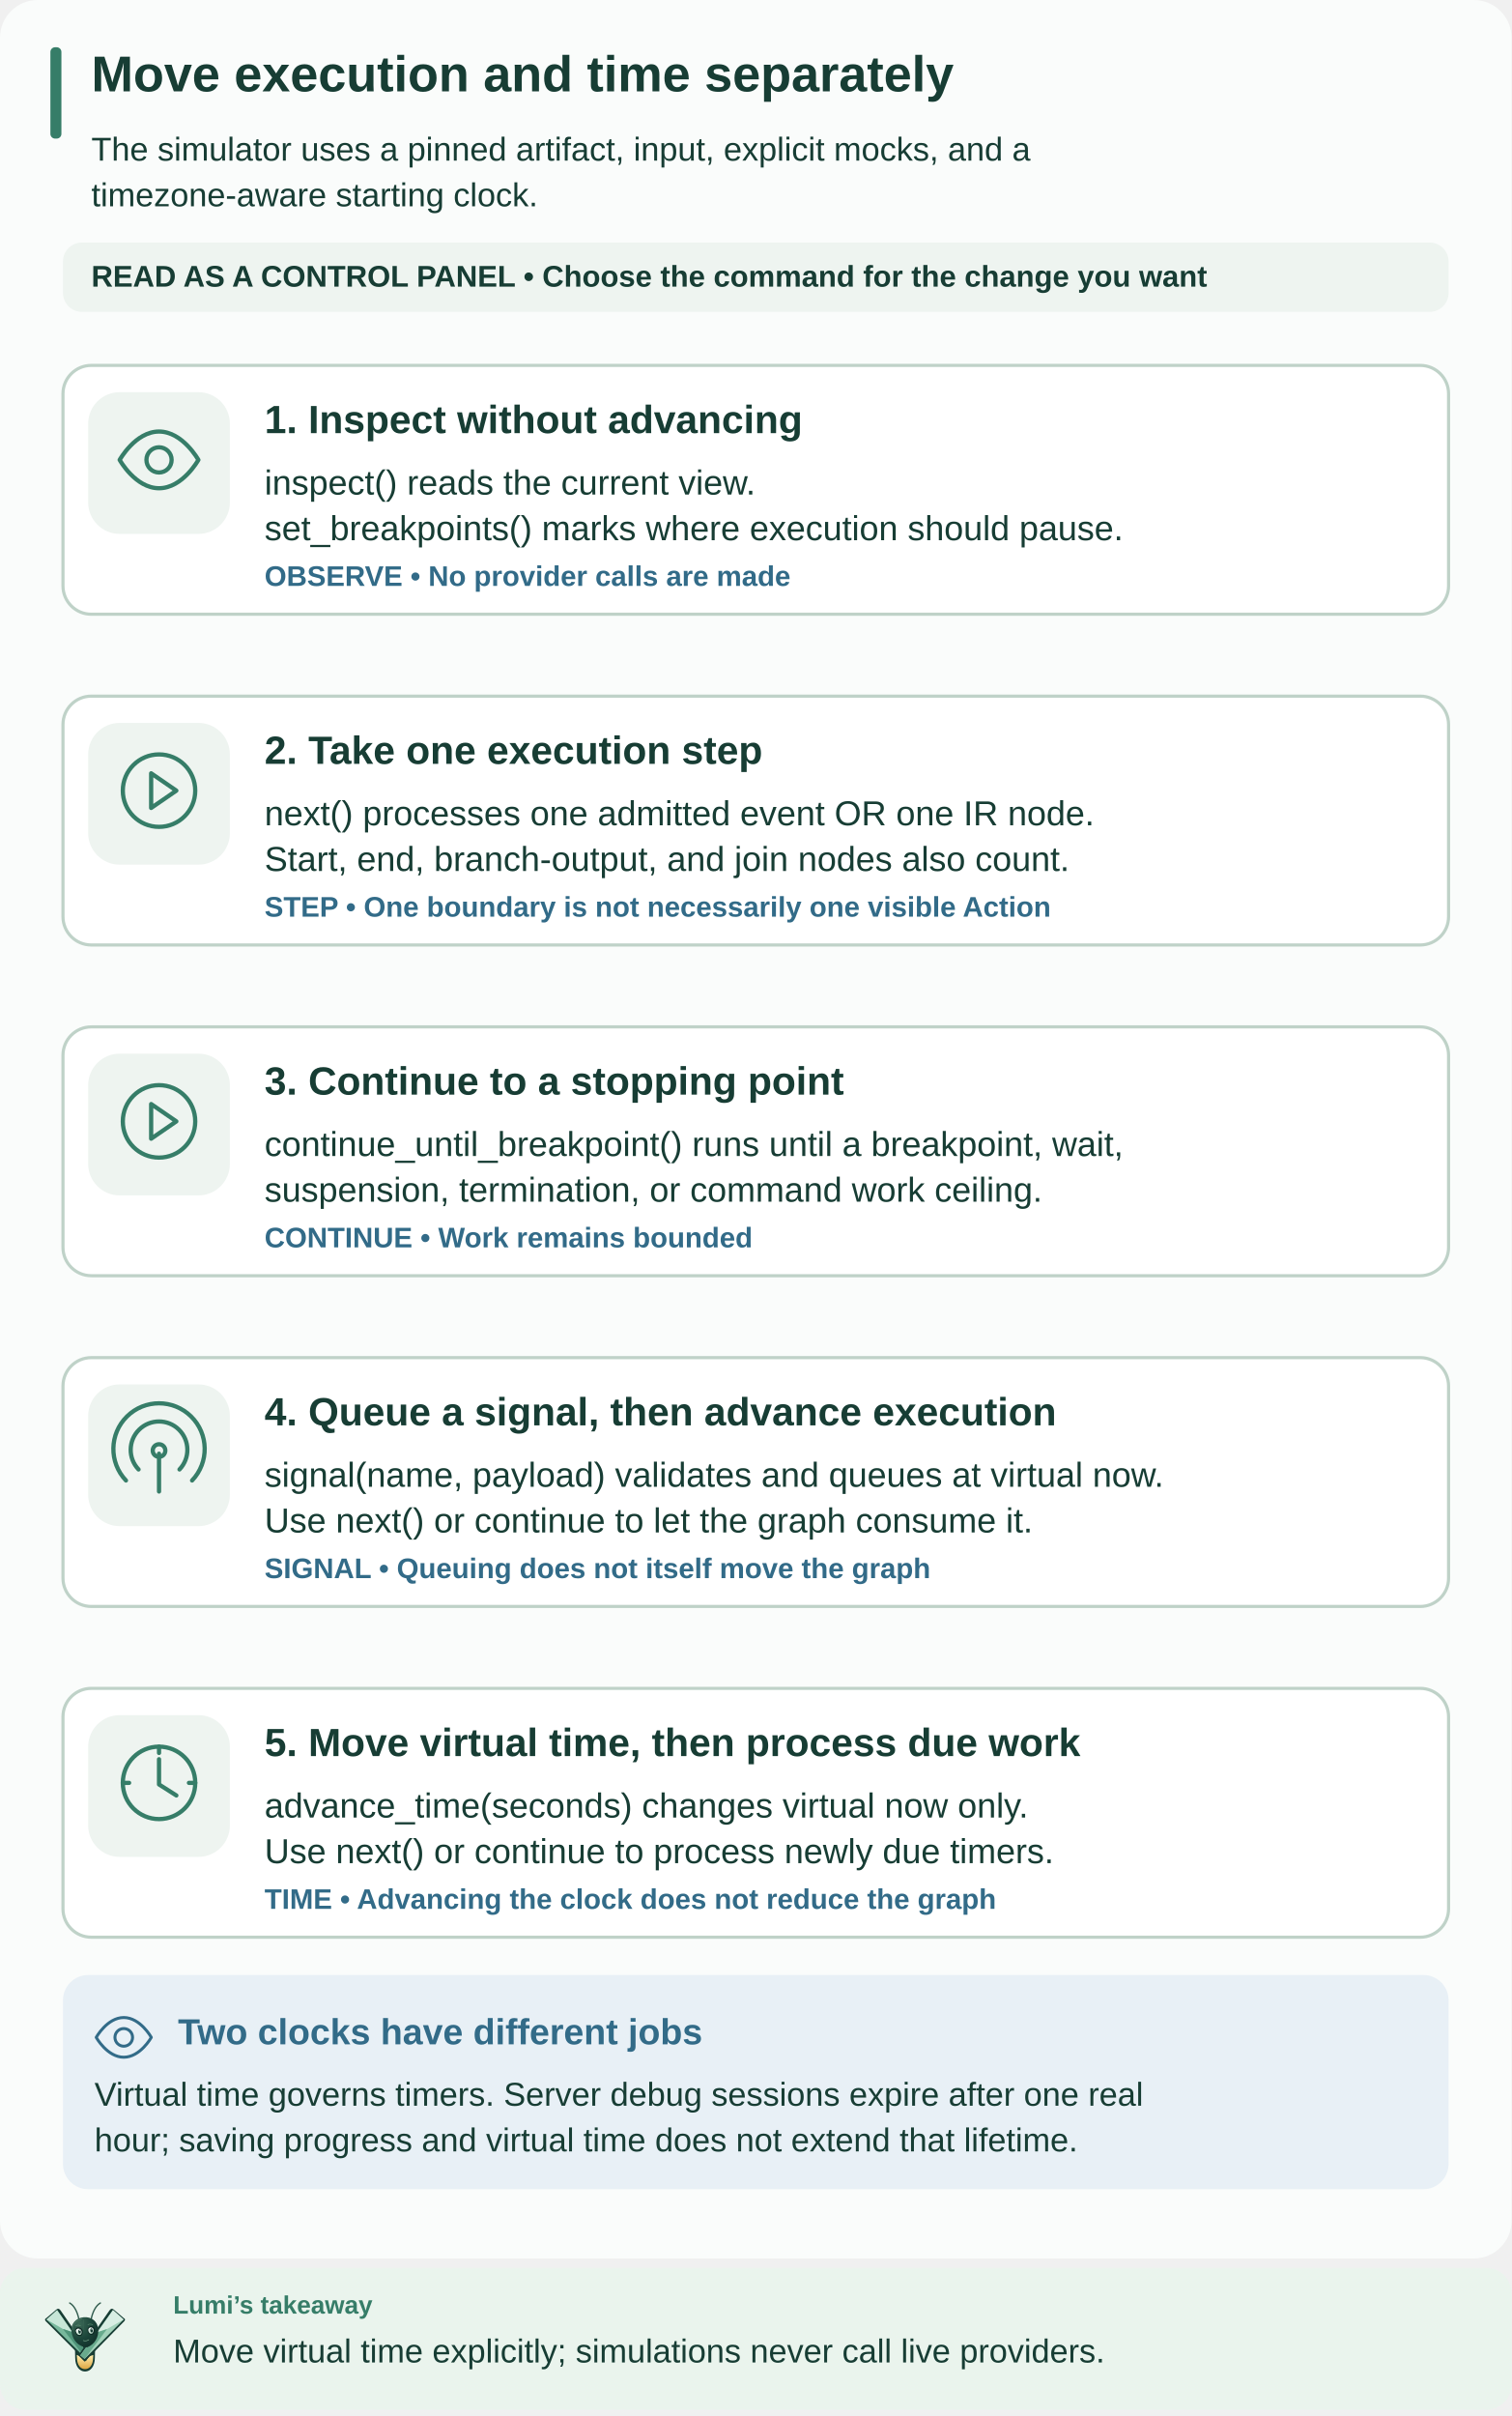
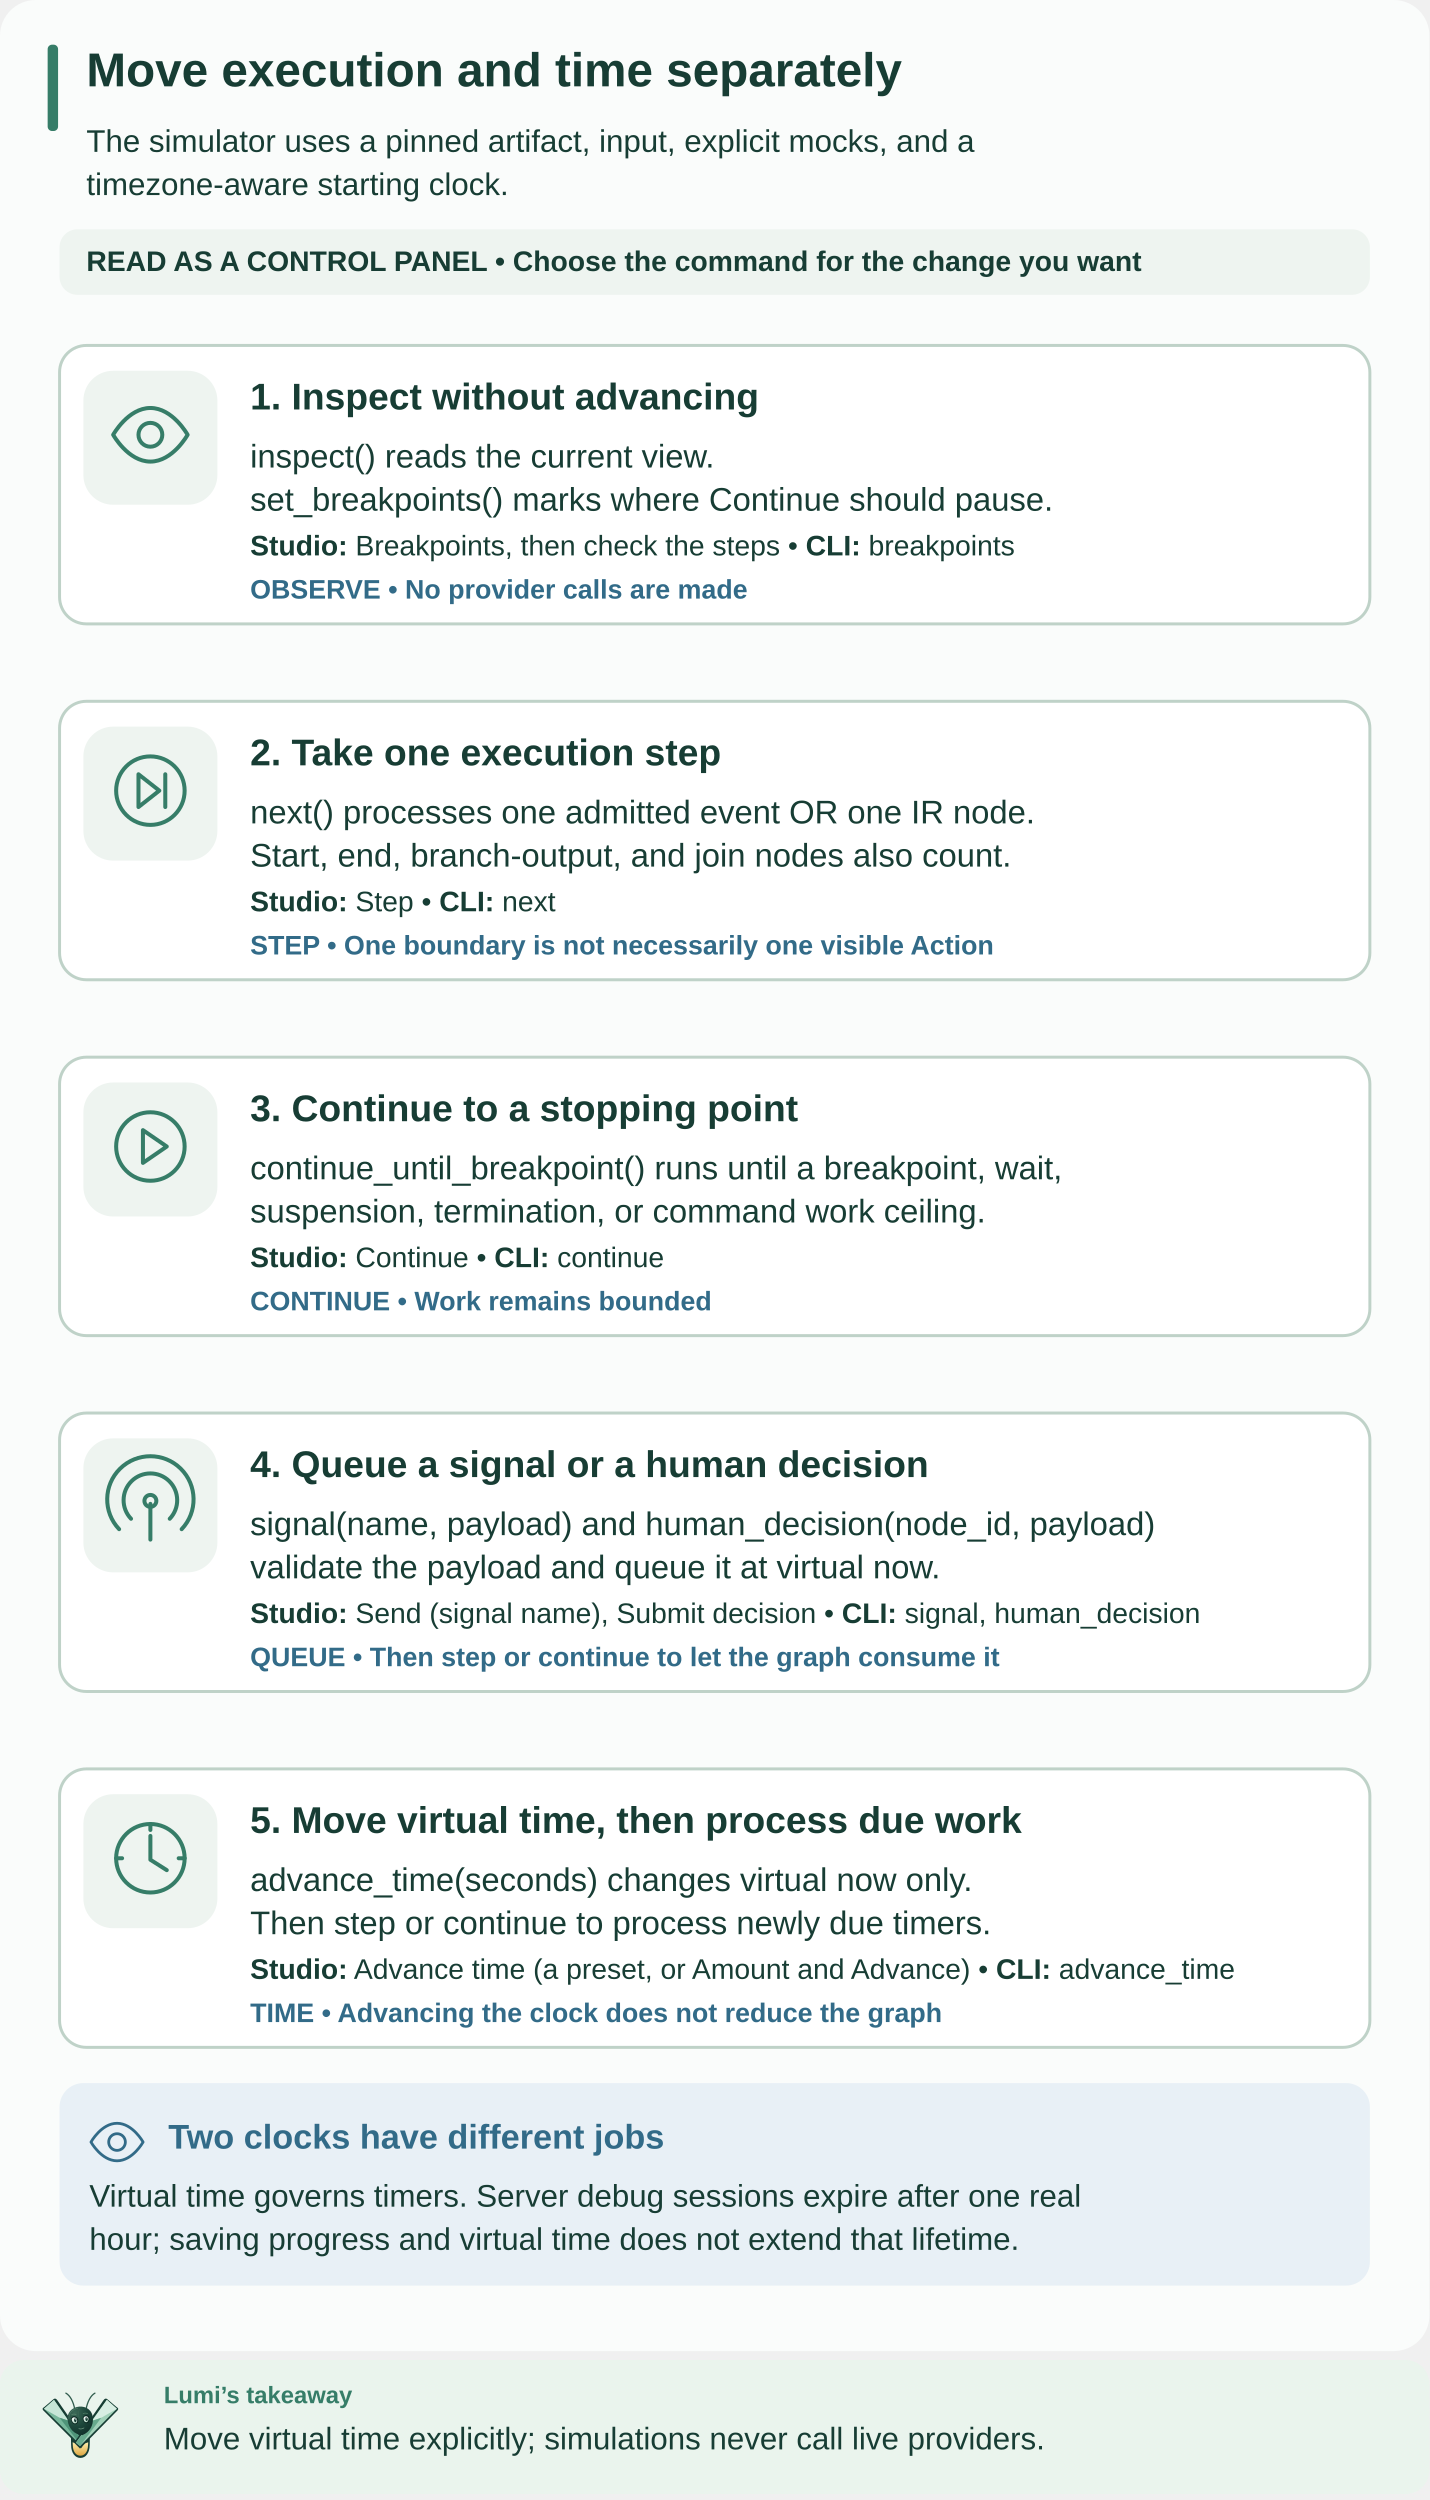
- <svg xmlns="http://www.w3.org/2000/svg" width="960" height="1534" viewBox="0 0 960 1534" role="img" aria-labelledby="title desc">
+ <svg xmlns="http://www.w3.org/2000/svg" width="960" height="1679" viewBox="0 0 960 1679" role="img" aria-labelledby="title desc">
  <defs>
    <marker id="arrow" viewBox="0 0 10 10" refX="9" refY="5" markerWidth="7" markerHeight="7" orient="auto">
      <path d="M0 0 10 5 0 10z" fill="#367D68" />
    </marker>
  </defs>
  <style>text{font-family:Arial,Helvetica,sans-serif}.edge{stroke:#367D68;stroke-width:3;fill:none;marker-end:url(#arrow)}</style>
-   <rect width="960" height="1434" rx="24" fill="#FAFCFB" />
+   <rect width="960" height="1579" rx="24" fill="#FAFCFB" />
  <rect x="32" y="30" width="7" height="58" rx="3" fill="#367D68" />
  <text x="58" y="58" font-size="32" font-weight="700" fill="#173D34">Move execution and time separately</text>
  <text x="58" y="102" font-size="21" font-weight="400" fill="#173D34">The simulator uses a pinned artifact, input, explicit mocks, and a</text>
  <text x="58" y="131" font-size="21" font-weight="400" fill="#173D34">timezone-aware starting clock.</text>
  <rect x="40" y="154" width="880" height="44" rx="12" fill="#EEF4F0" />
  <text x="58" y="182" font-size="19" font-weight="600" fill="#173D34">READ AS A CONTROL PANEL  •  Choose the command for the change you want</text>
-   <rect x="40" y="232" width="880" height="158" rx="18" fill="white" stroke="#BFD2C8" stroke-width="2" />
+   <rect x="40" y="232" width="880" height="187" rx="18" fill="white" stroke="#BFD2C8" stroke-width="2" />
  <rect x="56" y="249" width="90" height="90" rx="20" fill="#EEF4F0" />
  <g transform="translate(73 264) scale(1)" stroke="#367D68" stroke-width="2.7" fill="none" stroke-linecap="round" stroke-linejoin="round">
    <path d="M3 28s10-18 25-18 25 18 25 18-10 18-25 18S3 28 3 28z" />
    <circle cx="28" cy="28" r="8" />
  </g>
  <text x="168" y="275" font-size="25" font-weight="700" fill="#173D34">1. Inspect without advancing</text>
  <text x="168" y="314" font-size="22" font-weight="400" fill="#173D34">inspect() reads the current view.</text>
-   <text x="168" y="343" font-size="22" font-weight="400" fill="#173D34">set_breakpoints() marks where execution should pause.</text>
-   <text x="168" y="372" font-size="18" font-weight="600" fill="#326B88">OBSERVE • No provider calls are made</text>
-   <rect x="40" y="442" width="880" height="158" rx="18" fill="white" stroke="#BFD2C8" stroke-width="2" />
-   <rect x="56" y="459" width="90" height="90" rx="20" fill="#EEF4F0" />
-   <g transform="translate(73 474) scale(1)" stroke="#367D68" stroke-width="2.7" fill="none" stroke-linecap="round" stroke-linejoin="round">
+   <text x="168" y="343" font-size="22" font-weight="400" fill="#173D34">set_breakpoints() marks where Continue should pause.</text>
+   <text x="168" y="373" font-size="19" font-weight="400" fill="#173D34">
+     <tspan font-weight="700">Studio:</tspan> Breakpoints, then check the steps • <tspan font-weight="700">CLI:</tspan> breakpoints</text>
+   <text x="168" y="402" font-size="18" font-weight="600" fill="#326B88">OBSERVE • No provider calls are made</text>
+   <rect x="40" y="471" width="880" height="187" rx="18" fill="white" stroke="#BFD2C8" stroke-width="2" />
+   <rect x="56" y="488" width="90" height="90" rx="20" fill="#EEF4F0" />
+   <g transform="translate(73 503) scale(1)" stroke="#367D68" stroke-width="2.7" fill="none" stroke-linecap="round" stroke-linejoin="round">
+     <circle cx="28" cy="28" r="23" />
+     <path d="m20 17 14 11-14 11z M38 17v22" />
+   </g>
+   <text x="168" y="514" font-size="25" font-weight="700" fill="#173D34">2. Take one execution step</text>
+   <text x="168" y="553" font-size="22" font-weight="400" fill="#173D34">next() processes one admitted event OR one IR node.</text>
+   <text x="168" y="582" font-size="22" font-weight="400" fill="#173D34">Start, end, branch-output, and join nodes also count.</text>
+   <text x="168" y="612" font-size="19" font-weight="400" fill="#173D34">
+     <tspan font-weight="700">Studio:</tspan> Step • <tspan font-weight="700">CLI:</tspan> next</text>
+   <text x="168" y="641" font-size="18" font-weight="600" fill="#326B88">STEP • One boundary is not necessarily one visible Action</text>
+   <rect x="40" y="710" width="880" height="187" rx="18" fill="white" stroke="#BFD2C8" stroke-width="2" />
+   <rect x="56" y="727" width="90" height="90" rx="20" fill="#EEF4F0" />
+   <g transform="translate(73 742) scale(1)" stroke="#367D68" stroke-width="2.7" fill="none" stroke-linecap="round" stroke-linejoin="round">
    <circle cx="28" cy="28" r="23" />
    <path d="m23 17 16 11-16 11z" />
  </g>
-   <text x="168" y="485" font-size="25" font-weight="700" fill="#173D34">2. Take one execution step</text>
-   <text x="168" y="524" font-size="22" font-weight="400" fill="#173D34">next() processes one admitted event OR one IR node.</text>
-   <text x="168" y="553" font-size="22" font-weight="400" fill="#173D34">Start, end, branch-output, and join nodes also count.</text>
-   <text x="168" y="582" font-size="18" font-weight="600" fill="#326B88">STEP • One boundary is not necessarily one visible Action</text>
-   <rect x="40" y="652" width="880" height="158" rx="18" fill="white" stroke="#BFD2C8" stroke-width="2" />
-   <rect x="56" y="669" width="90" height="90" rx="20" fill="#EEF4F0" />
-   <g transform="translate(73 684) scale(1)" stroke="#367D68" stroke-width="2.7" fill="none" stroke-linecap="round" stroke-linejoin="round">
-     <circle cx="28" cy="28" r="23" />
-     <path d="m23 17 16 11-16 11z" />
-   </g>
-   <text x="168" y="695" font-size="25" font-weight="700" fill="#173D34">3. Continue to a stopping point</text>
-   <text x="168" y="734" font-size="22" font-weight="400" fill="#173D34">continue_until_breakpoint() runs until a breakpoint, wait,</text>
-   <text x="168" y="763" font-size="22" font-weight="400" fill="#173D34">suspension, termination, or command work ceiling.</text>
-   <text x="168" y="792" font-size="18" font-weight="600" fill="#326B88">CONTINUE • Work remains bounded</text>
-   <rect x="40" y="862" width="880" height="158" rx="18" fill="white" stroke="#BFD2C8" stroke-width="2" />
-   <rect x="56" y="879" width="90" height="90" rx="20" fill="#EEF4F0" />
-   <g transform="translate(73 894) scale(1)" stroke="#367D68" stroke-width="2.7" fill="none" stroke-linecap="round" stroke-linejoin="round">
+   <text x="168" y="753" font-size="25" font-weight="700" fill="#173D34">3. Continue to a stopping point</text>
+   <text x="168" y="792" font-size="22" font-weight="400" fill="#173D34">continue_until_breakpoint() runs until a breakpoint, wait,</text>
+   <text x="168" y="821" font-size="22" font-weight="400" fill="#173D34">suspension, termination, or command work ceiling.</text>
+   <text x="168" y="851" font-size="19" font-weight="400" fill="#173D34">
+     <tspan font-weight="700">Studio:</tspan> Continue • <tspan font-weight="700">CLI:</tspan> continue</text>
+   <text x="168" y="880" font-size="18" font-weight="600" fill="#326B88">CONTINUE • Work remains bounded</text>
+   <rect x="40" y="949" width="880" height="187" rx="18" fill="white" stroke="#BFD2C8" stroke-width="2" />
+   <rect x="56" y="966" width="90" height="90" rx="20" fill="#EEF4F0" />
+   <g transform="translate(73 981) scale(1)" stroke="#367D68" stroke-width="2.7" fill="none" stroke-linecap="round" stroke-linejoin="round">
    <path d="M28 29v24 M15 39a18 18 0 1 1 26 0 M7 46a29 29 0 1 1 42 0" />
    <circle cx="28" cy="27" r="4" />
  </g>
-   <text x="168" y="905" font-size="25" font-weight="700" fill="#173D34">4. Queue a signal, then advance execution</text>
-   <text x="168" y="944" font-size="22" font-weight="400" fill="#173D34">signal(name, payload) validates and queues at virtual now.</text>
-   <text x="168" y="973" font-size="22" font-weight="400" fill="#173D34">Use next() or continue to let the graph consume it.</text>
-   <text x="168" y="1002" font-size="18" font-weight="600" fill="#326B88">SIGNAL • Queuing does not itself move the graph</text>
-   <rect x="40" y="1072" width="880" height="158" rx="18" fill="white" stroke="#BFD2C8" stroke-width="2" />
-   <rect x="56" y="1089" width="90" height="90" rx="20" fill="#EEF4F0" />
-   <g transform="translate(73 1104) scale(1)" stroke="#367D68" stroke-width="2.7" fill="none" stroke-linecap="round" stroke-linejoin="round">
+   <text x="168" y="992" font-size="25" font-weight="700" fill="#173D34">4. Queue a signal or a human decision</text>
+   <text x="168" y="1031" font-size="22" font-weight="400" fill="#173D34">signal(name, payload) and human_decision(node_id, payload)</text>
+   <text x="168" y="1060" font-size="22" font-weight="400" fill="#173D34">validate the payload and queue it at virtual now.</text>
+   <text x="168" y="1090" font-size="19" font-weight="400" fill="#173D34">
+     <tspan font-weight="700">Studio:</tspan> Send (signal name), Submit decision • <tspan font-weight="700">CLI:</tspan> signal, human_decision</text>
+   <text x="168" y="1119" font-size="18" font-weight="600" fill="#326B88">QUEUE • Then step or continue to let the graph consume it</text>
+   <rect x="40" y="1188" width="880" height="187" rx="18" fill="white" stroke="#BFD2C8" stroke-width="2" />
+   <rect x="56" y="1205" width="90" height="90" rx="20" fill="#EEF4F0" />
+   <g transform="translate(73 1220) scale(1)" stroke="#367D68" stroke-width="2.7" fill="none" stroke-linecap="round" stroke-linejoin="round">
    <circle cx="28" cy="28" r="23" />
    <path d="M28 13v16l11 7 M28 5v4 M5 28h4 M47 28h4" />
  </g>
-   <text x="168" y="1115" font-size="25" font-weight="700" fill="#173D34">5. Move virtual time, then process due work</text>
-   <text x="168" y="1154" font-size="22" font-weight="400" fill="#173D34">advance_time(seconds) changes virtual now only.</text>
-   <text x="168" y="1183" font-size="22" font-weight="400" fill="#173D34">Use next() or continue to process newly due timers.</text>
-   <text x="168" y="1212" font-size="18" font-weight="600" fill="#326B88">TIME • Advancing the clock does not reduce the graph</text>
-   <rect x="40" y="1254" width="880" height="136" rx="16" fill="#E8F0F6" />
-   <g transform="translate(59 1274) scale(0.7)" stroke="#326B88" stroke-width="2.7" fill="none" stroke-linecap="round" stroke-linejoin="round">
+   <text x="168" y="1231" font-size="25" font-weight="700" fill="#173D34">5. Move virtual time, then process due work</text>
+   <text x="168" y="1270" font-size="22" font-weight="400" fill="#173D34">advance_time(seconds) changes virtual now only.</text>
+   <text x="168" y="1299" font-size="22" font-weight="400" fill="#173D34">Then step or continue to process newly due timers.</text>
+   <text x="168" y="1329" font-size="19" font-weight="400" fill="#173D34">
+     <tspan font-weight="700">Studio:</tspan> Advance time (a preset, or Amount and Advance) • <tspan font-weight="700">CLI:</tspan> advance_time</text>
+   <text x="168" y="1358" font-size="18" font-weight="600" fill="#326B88">TIME • Advancing the clock does not reduce the graph</text>
+   <rect x="40" y="1399" width="880" height="136" rx="16" fill="#E8F0F6" />
+   <g transform="translate(59 1419) scale(0.7)" stroke="#326B88" stroke-width="2.7" fill="none" stroke-linecap="round" stroke-linejoin="round">
    <path d="M3 28s10-18 25-18 25 18 25 18-10 18-25 18S3 28 3 28z" />
    <circle cx="28" cy="28" r="8" />
  </g>
-   <text x="113" y="1298" font-size="23" font-weight="700" fill="#326B88">Two clocks have different jobs</text>
-   <text x="60" y="1337" font-size="21" font-weight="400" fill="#173D34">Virtual time governs timers. Server debug sessions expire after one real</text>
-   <text x="60" y="1366" font-size="21" font-weight="400" fill="#173D34">hour; saving progress and virtual time does not extend that lifetime.</text>
+   <text x="113" y="1443" font-size="23" font-weight="700" fill="#326B88">Two clocks have different jobs</text>
+   <text x="60" y="1482" font-size="21" font-weight="400" fill="#173D34">Virtual time governs timers. Server debug sessions expire after one real</text>
+   <text x="60" y="1511" font-size="21" font-weight="400" fill="#173D34">hour; saving progress and virtual time does not extend that lifetime.</text>
  <g id="lumi-takeaway">
-     <rect x="0" y="1440" width="960" height="90" rx="16" fill="#EAF4ED" />
-     <g transform="translate(22 1451) scale(.25)">
+     <rect x="0" y="1585" width="960" height="90" rx="16" fill="#EAF4ED" />
+     <g transform="translate(22 1596) scale(.25)">
      <defs>
        <radialGradient id="lumi-face" cx=".3" cy=".2" r=".9">
          <stop stop-color="#3C6957" />
          <stop offset=".55" stop-color="#1C463A" />
          <stop offset="1" stop-color="#102E28" />
        </radialGradient>
        <linearGradient id="lumi-eye" x1="0" y1="0" x2="0" y2="1">
          <stop stop-color="#FFFFFF" />
          <stop offset="1" stop-color="#B8DCC8" />
        </linearGradient>
        <linearGradient id="lumi-lantern" x1="0" y1="0" x2="0" y2="1">
          <stop stop-color="#FFEDAD" />
          <stop offset="1" stop-color="#DDA743" />
        </linearGradient>
      </defs>
      <g stroke-linecap="round" stroke-linejoin="round">
        <path d="M113 89C109 67 100 51 89 45M143 89C147 67 156 51 167 45" fill="none" stroke="#315C4E" stroke-width="3.5" />
        <path d="M102 134Q128 122 154 134L153 184C153 206 142 219 128 219C114 219 103 206 103 184Z" fill="#173D34" />
        <path d="M107 177Q128 185 149 177L148 191C146 205 138 213 128 213C118 213 110 205 108 191Z" fill="url(#lumi-lantern)" />
        <path d="M30 83L56 61Q61 57 66 64L142 174L130 193L28 91Q24 86 30 83Z" fill="#173D34" />
        <path d="M57 63L135 175L129 185L30 87Z" fill="#78B89C" />
        <path d="M57 63L96 119L72 111L30 87Z" fill="#C7E6D7" />
        <path d="M72 111L96 119L135 175L129 185Z" fill="#4F9479" />
        <path d="M226 83L200 61Q195 57 190 64L111 178L127 194L228 91Q232 86 226 83Z" fill="#173D34" />
        <path d="M199 63L116 178L127 187L226 87Z" fill="#A1D1B9" />
        <path d="M199 63L160 119L184 111L226 87Z" fill="#D8EEE3" />
        <path d="M184 111L160 119L116 178L127 187Z" fill="#68AA8D" />
        <g transform="rotate(-5 128 120)">
          <path d="M94 115C93 95 108 81 128 81C148 81 163 95 162 115       C162 135 150 152 130 158C109 155 95 138 94 115Z" fill="url(#lumi-face)" />
          <path d="M98 111C98 96 110 86 124 85" fill="none" stroke="#83AF94" stroke-width="1.2" opacity=".5" />
          <path d="M128 87C124 99 124 106 126 112" fill="none" stroke="#58856B" stroke-width="1" opacity=".4" />
          <path d="M103 114C104 106 111 103 117 107C124 111 124 120 119 126       C111 131 104 124 103 114Z" fill="#0C2923" />
          <path d="M105 114C106 109 111 107 116 110C120 113 121 120 117 124       C111 127 106 122 105 114Z" fill="url(#lumi-eye)" />
          <ellipse cx="114.5" cy="116.5" rx="3.3" ry="5.4" fill="#173D34" />
          <circle cx="115.5" cy="113.5" r="1.4" fill="#FFFFFF" />
          <path d="M135 112C138 105 145 103 151 108C156 114 153 124 147 127       C139 129 133 120 135 112Z" fill="#0C2923" />
          <path d="M137 113C139 108 144 107 148 110C152 114 150 121 146 124       C140 126 136 120 137 113Z" fill="url(#lumi-eye)" />
          <ellipse cx="145" cy="116" rx="3.3" ry="5.4" fill="#173D34" />
          <circle cx="146" cy="113" r="1.4" fill="#FFFFFF" />
          <path d="M106 101Q112 98 118 102M137 101Q143 98 149 102" fill="none" stroke="#6C997E" stroke-width="1.8" opacity=".65" />
          <path d="M122 140Q129 143 136 139" fill="none" stroke="#84B295" stroke-width="1.5" />
        </g>
      </g>
    </g>
-     <text x="110" y="1469" style="font-family:Arial,Helvetica,sans-serif;font-size:16px;font-weight:700;fill:#367D68">Lumi’s takeaway</text>
-     <text x="110" y="1500" style="font-family:Arial,Helvetica,sans-serif;font-size:21px;fill:#173D34">Move virtual time explicitly; simulations never call live providers.</text>
+     <text x="110" y="1614" style="font-family:Arial,Helvetica,sans-serif;font-size:16px;font-weight:700;fill:#367D68">Lumi’s takeaway</text>
+     <text x="110" y="1645" style="font-family:Arial,Helvetica,sans-serif;font-size:21px;fill:#173D34">Move virtual time explicitly; simulations never call live providers.</text>
  </g>
</svg>
